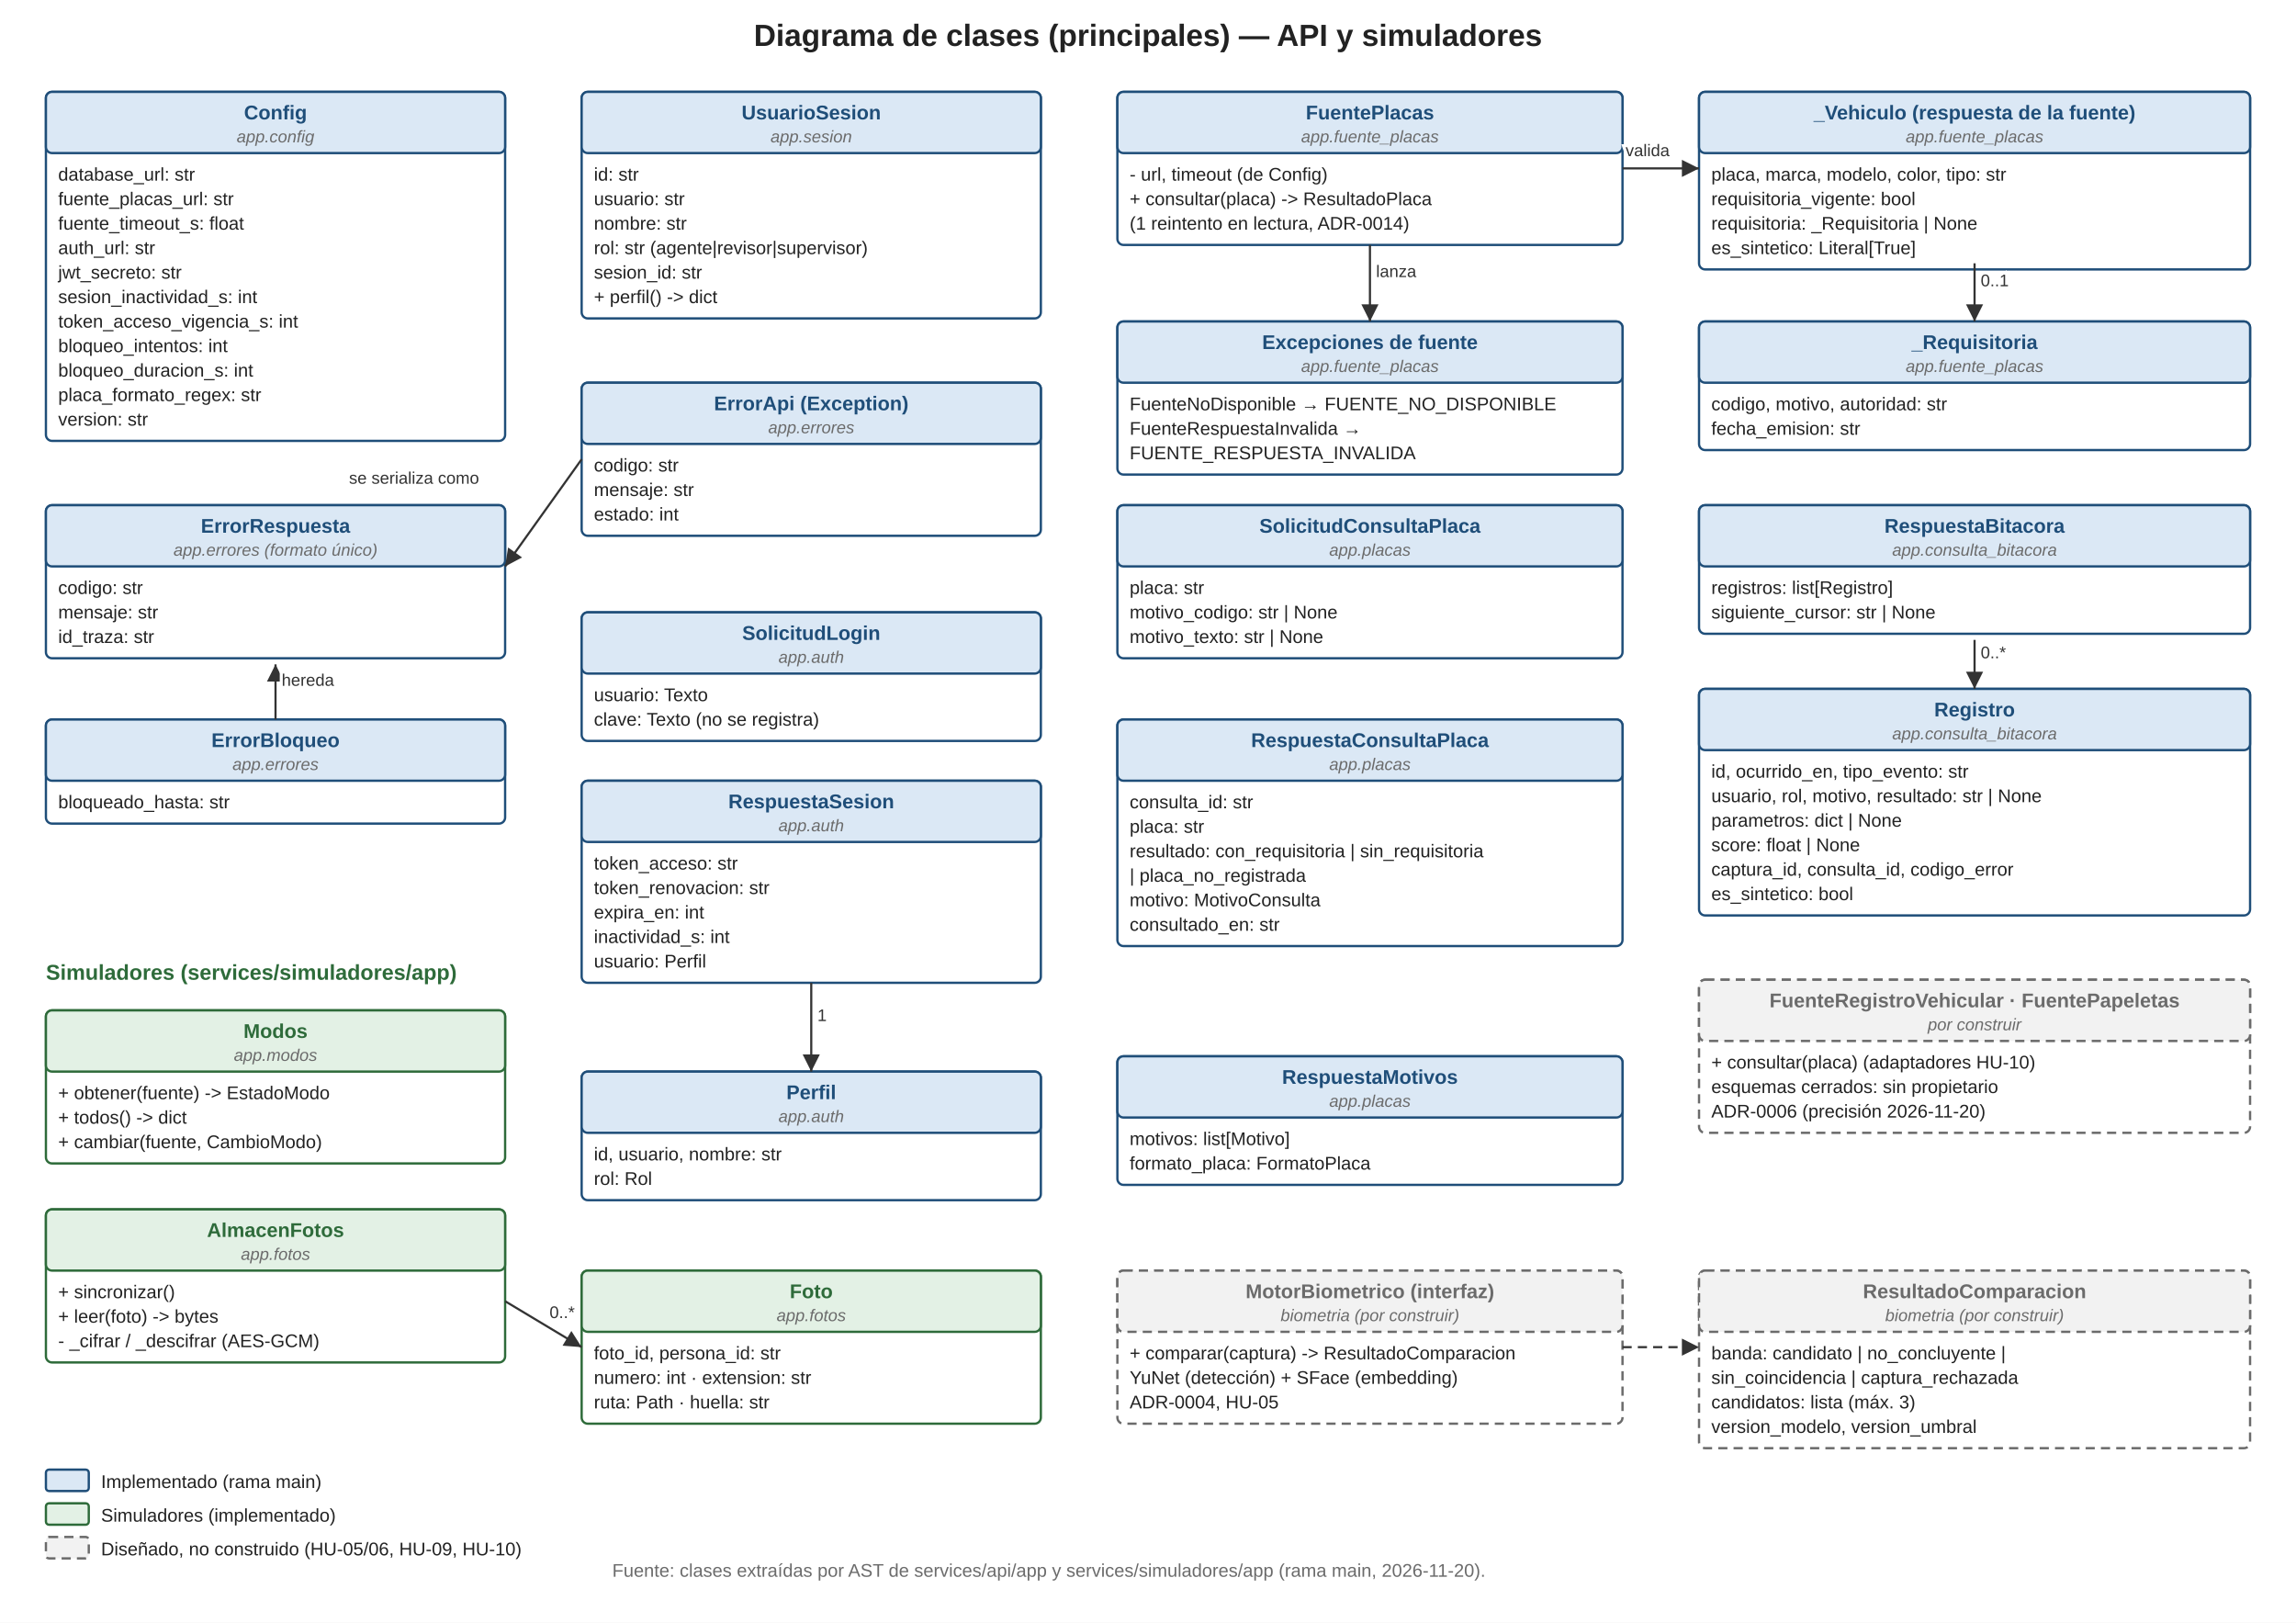
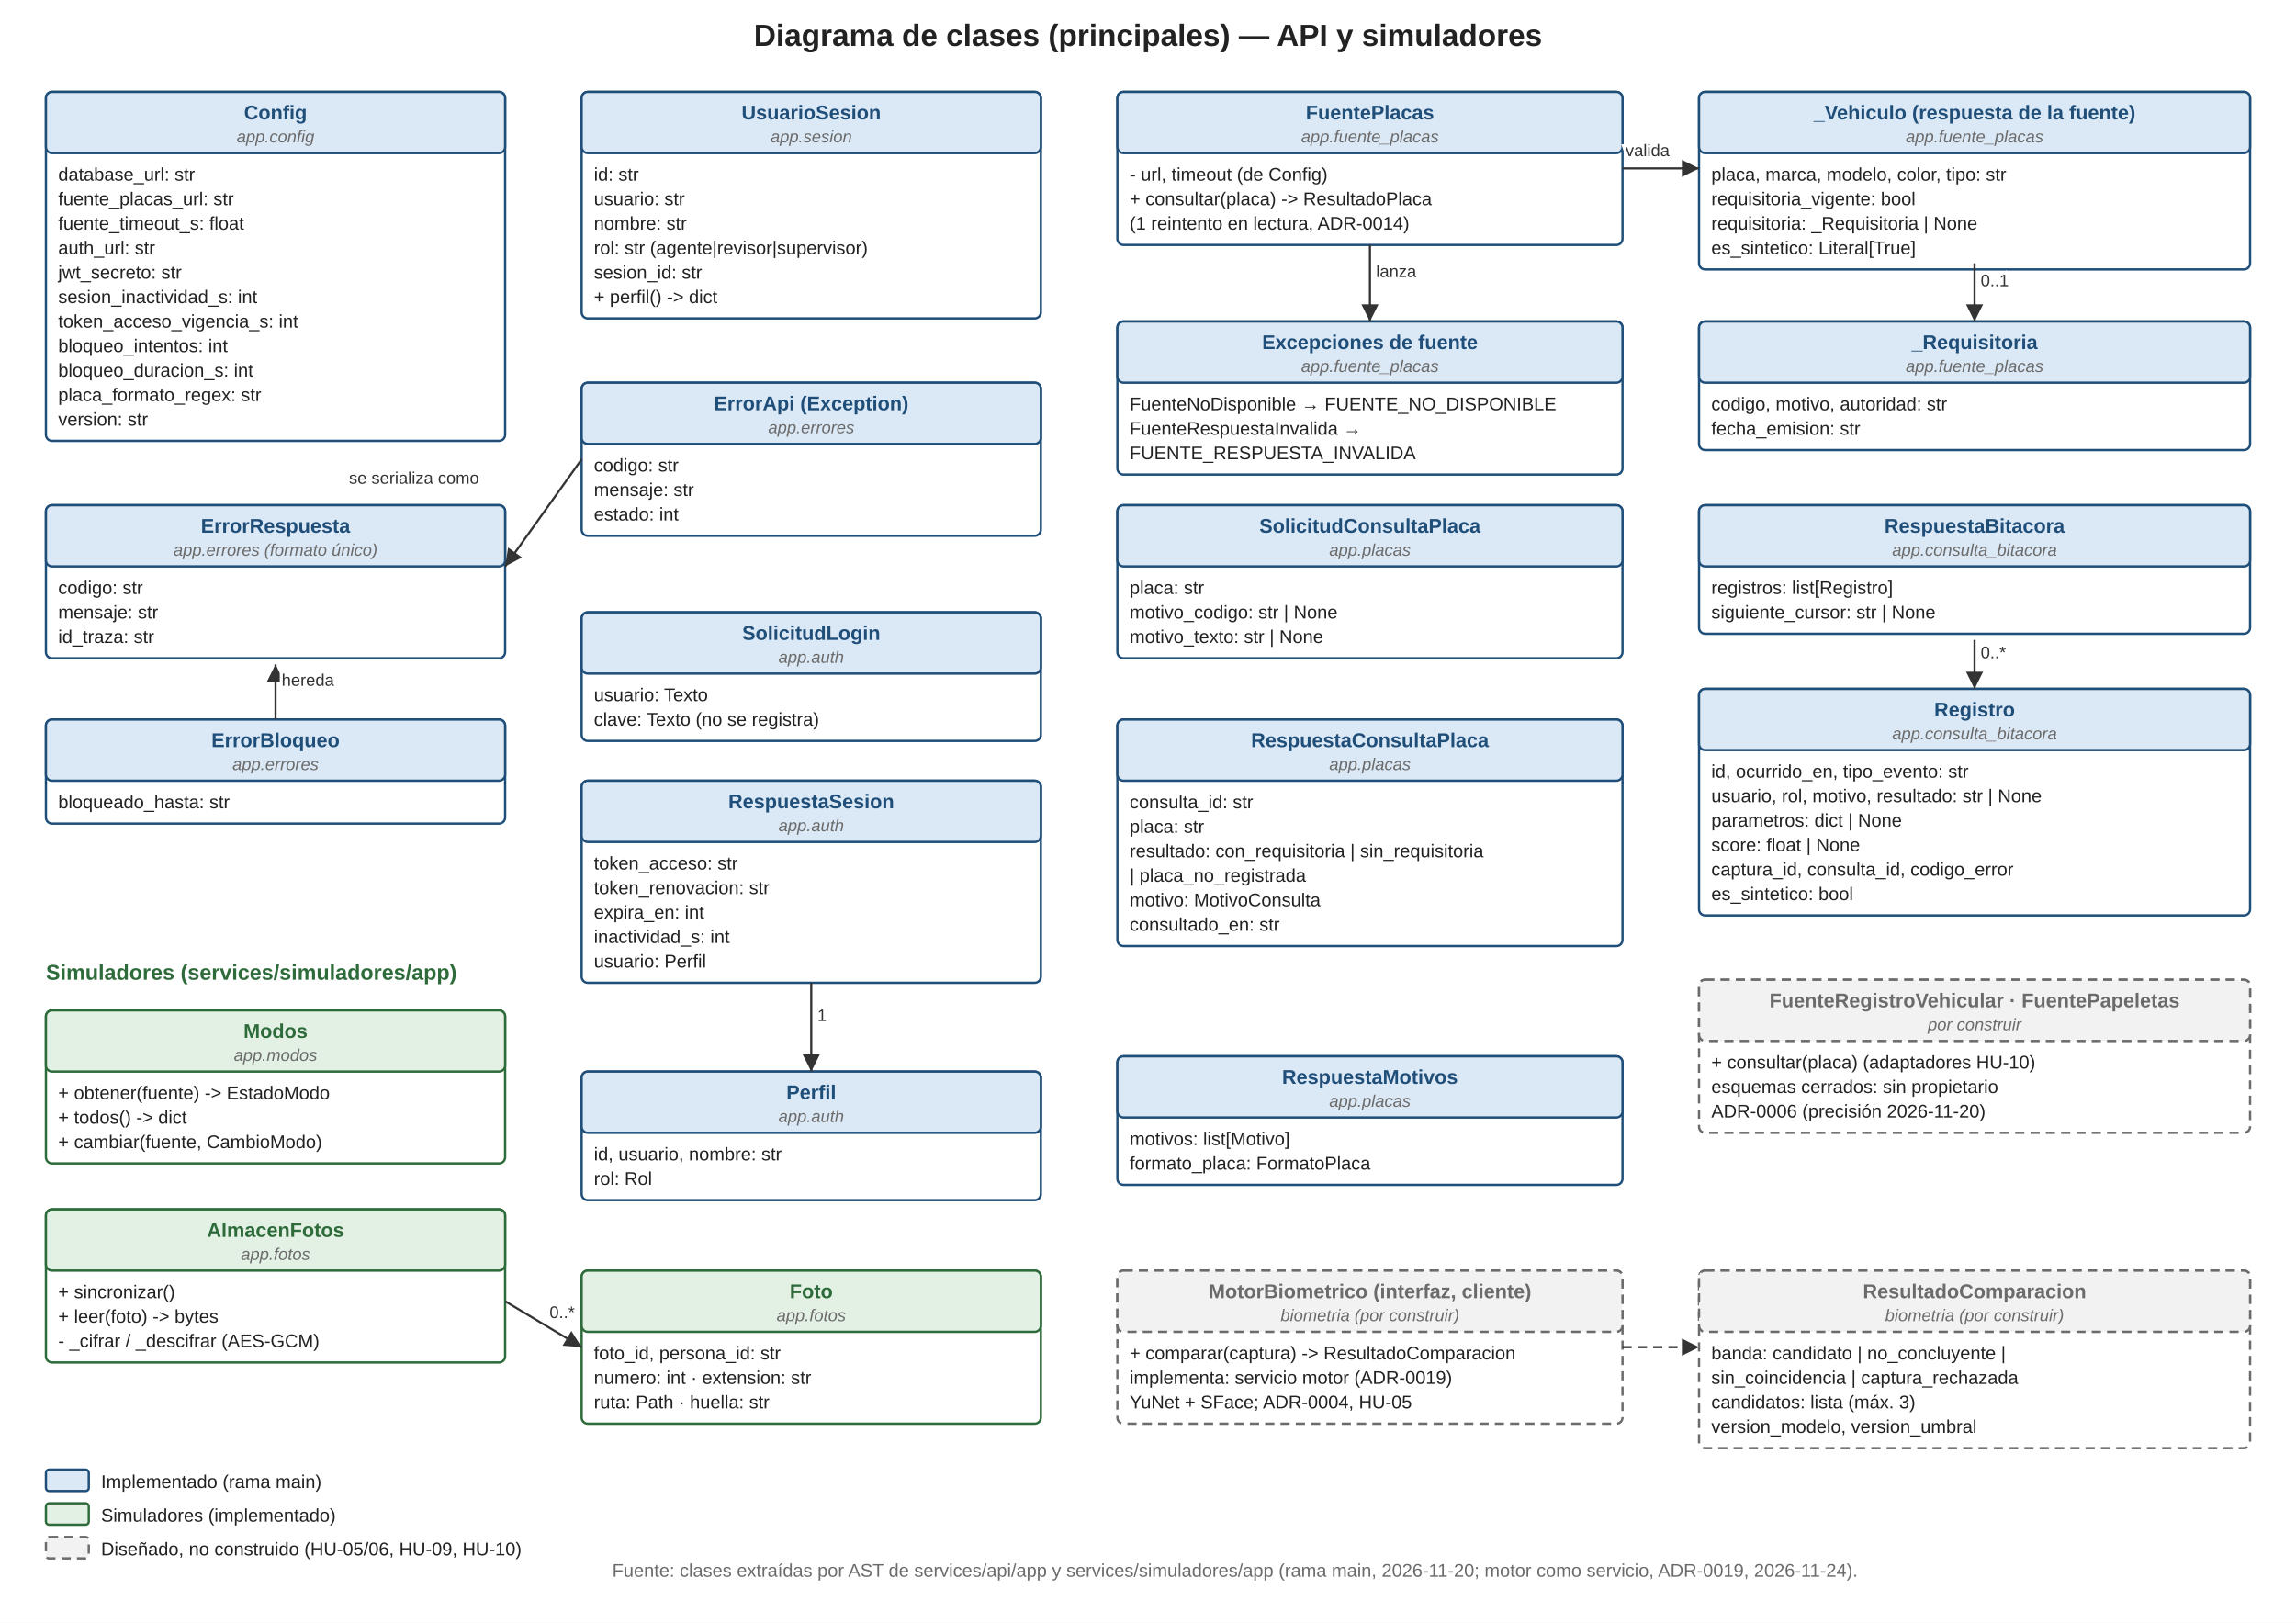
<svg xmlns="http://www.w3.org/2000/svg" width="1500" height="1060" viewBox="0 0 1500 1060">
  <defs>
    <marker id="fl" viewBox="0 0 10 10" refX="10" refY="5" markerWidth="8" markerHeight="8" orient="auto-start-reverse">
      <path d="M0,0 L10,5 L0,10 z" fill="#333" />
    </marker>
    <marker id="fli" viewBox="0 0 10 10" refX="10" refY="5" markerWidth="8" markerHeight="8" orient="auto-start-reverse">
      <path d="M0,0 L10,5 L0,10 z" fill="#333" />
    </marker>
  </defs>
  <rect width="100%" height="100%" fill="#fff" />
  <text x="750.0" y="30" font-family="Arial, Helvetica, sans-serif" font-size="20" fill="#222" text-anchor="middle" font-weight="bold">Diagrama de clases (principales) — API y simuladores</text>
  <rect x="30" y="60" width="300" height="228" rx="4" fill="#fff" stroke="#1f4e79" stroke-width="1.5" />
  <rect x="30" y="60" width="300" height="40" rx="4" fill="#dbe8f5" stroke="#1f4e79" stroke-width="1.5" />
  <text x="180.0" y="78" font-family="Arial, Helvetica, sans-serif" font-size="13" fill="#1f4e79" text-anchor="middle" font-weight="bold">Config</text>
  <text x="180.0" y="93" font-family="Arial, Helvetica, sans-serif" font-size="11" fill="#6b6b6b" text-anchor="middle" font-style="italic">app.config</text>
  <text x="38" y="118" font-family="Arial, Helvetica, sans-serif" font-size="12" fill="#222" text-anchor="start">database_url: str</text>
  <text x="38" y="134" font-family="Arial, Helvetica, sans-serif" font-size="12" fill="#222" text-anchor="start">fuente_placas_url: str</text>
  <text x="38" y="150" font-family="Arial, Helvetica, sans-serif" font-size="12" fill="#222" text-anchor="start">fuente_timeout_s: float</text>
  <text x="38" y="166" font-family="Arial, Helvetica, sans-serif" font-size="12" fill="#222" text-anchor="start">auth_url: str</text>
  <text x="38" y="182" font-family="Arial, Helvetica, sans-serif" font-size="12" fill="#222" text-anchor="start">jwt_secreto: str</text>
  <text x="38" y="198" font-family="Arial, Helvetica, sans-serif" font-size="12" fill="#222" text-anchor="start">sesion_inactividad_s: int</text>
  <text x="38" y="214" font-family="Arial, Helvetica, sans-serif" font-size="12" fill="#222" text-anchor="start">token_acceso_vigencia_s: int</text>
  <text x="38" y="230" font-family="Arial, Helvetica, sans-serif" font-size="12" fill="#222" text-anchor="start">bloqueo_intentos: int</text>
  <text x="38" y="246" font-family="Arial, Helvetica, sans-serif" font-size="12" fill="#222" text-anchor="start">bloqueo_duracion_s: int</text>
  <text x="38" y="262" font-family="Arial, Helvetica, sans-serif" font-size="12" fill="#222" text-anchor="start">placa_formato_regex: str</text>
  <text x="38" y="278" font-family="Arial, Helvetica, sans-serif" font-size="12" fill="#222" text-anchor="start">version: str</text>
  <rect x="380" y="60" width="300" height="148" rx="4" fill="#fff" stroke="#1f4e79" stroke-width="1.5" />
  <rect x="380" y="60" width="300" height="40" rx="4" fill="#dbe8f5" stroke="#1f4e79" stroke-width="1.5" />
  <text x="530.0" y="78" font-family="Arial, Helvetica, sans-serif" font-size="13" fill="#1f4e79" text-anchor="middle" font-weight="bold">UsuarioSesion</text>
  <text x="530.0" y="93" font-family="Arial, Helvetica, sans-serif" font-size="11" fill="#6b6b6b" text-anchor="middle" font-style="italic">app.sesion</text>
  <text x="388" y="118" font-family="Arial, Helvetica, sans-serif" font-size="12" fill="#222" text-anchor="start">id: str</text>
  <text x="388" y="134" font-family="Arial, Helvetica, sans-serif" font-size="12" fill="#222" text-anchor="start">usuario: str</text>
  <text x="388" y="150" font-family="Arial, Helvetica, sans-serif" font-size="12" fill="#222" text-anchor="start">nombre: str</text>
  <text x="388" y="166" font-family="Arial, Helvetica, sans-serif" font-size="12" fill="#222" text-anchor="start">rol: str  (agente|revisor|supervisor)</text>
  <text x="388" y="182" font-family="Arial, Helvetica, sans-serif" font-size="12" fill="#222" text-anchor="start">sesion_id: str</text>
  <text x="388" y="198" font-family="Arial, Helvetica, sans-serif" font-size="12" fill="#222" text-anchor="start">+ perfil() -&gt; dict</text>
  <rect x="730" y="60" width="330" height="100" rx="4" fill="#fff" stroke="#1f4e79" stroke-width="1.5" />
  <rect x="730" y="60" width="330" height="40" rx="4" fill="#dbe8f5" stroke="#1f4e79" stroke-width="1.5" />
  <text x="895.0" y="78" font-family="Arial, Helvetica, sans-serif" font-size="13" fill="#1f4e79" text-anchor="middle" font-weight="bold">FuentePlacas</text>
  <text x="895.0" y="93" font-family="Arial, Helvetica, sans-serif" font-size="11" fill="#6b6b6b" text-anchor="middle" font-style="italic">app.fuente_placas</text>
  <text x="738" y="118" font-family="Arial, Helvetica, sans-serif" font-size="12" fill="#222" text-anchor="start">- url, timeout (de Config)</text>
  <text x="738" y="134" font-family="Arial, Helvetica, sans-serif" font-size="12" fill="#222" text-anchor="start">+ consultar(placa) -&gt; ResultadoPlaca</text>
  <text x="738" y="150" font-family="Arial, Helvetica, sans-serif" font-size="12" fill="#222" text-anchor="start">  (1 reintento en lectura, ADR-0014)</text>
  <rect x="1110" y="60" width="360" height="116" rx="4" fill="#fff" stroke="#1f4e79" stroke-width="1.5" />
  <rect x="1110" y="60" width="360" height="40" rx="4" fill="#dbe8f5" stroke="#1f4e79" stroke-width="1.5" />
  <text x="1290.0" y="78" font-family="Arial, Helvetica, sans-serif" font-size="13" fill="#1f4e79" text-anchor="middle" font-weight="bold">_Vehiculo (respuesta de la fuente)</text>
  <text x="1290.0" y="93" font-family="Arial, Helvetica, sans-serif" font-size="11" fill="#6b6b6b" text-anchor="middle" font-style="italic">app.fuente_placas</text>
  <text x="1118" y="118" font-family="Arial, Helvetica, sans-serif" font-size="12" fill="#222" text-anchor="start">placa, marca, modelo, color, tipo: str</text>
  <text x="1118" y="134" font-family="Arial, Helvetica, sans-serif" font-size="12" fill="#222" text-anchor="start">requisitoria_vigente: bool</text>
  <text x="1118" y="150" font-family="Arial, Helvetica, sans-serif" font-size="12" fill="#222" text-anchor="start">requisitoria: _Requisitoria | None</text>
  <text x="1118" y="166" font-family="Arial, Helvetica, sans-serif" font-size="12" fill="#222" text-anchor="start">es_sintetico: Literal[True]</text>
  <rect x="1110" y="210" width="360" height="84" rx="4" fill="#fff" stroke="#1f4e79" stroke-width="1.5" />
  <rect x="1110" y="210" width="360" height="40" rx="4" fill="#dbe8f5" stroke="#1f4e79" stroke-width="1.5" />
  <text x="1290.0" y="228" font-family="Arial, Helvetica, sans-serif" font-size="13" fill="#1f4e79" text-anchor="middle" font-weight="bold">_Requisitoria</text>
  <text x="1290.0" y="243" font-family="Arial, Helvetica, sans-serif" font-size="11" fill="#6b6b6b" text-anchor="middle" font-style="italic">app.fuente_placas</text>
  <text x="1118" y="268" font-family="Arial, Helvetica, sans-serif" font-size="12" fill="#222" text-anchor="start">codigo, motivo, autoridad: str</text>
  <text x="1118" y="284" font-family="Arial, Helvetica, sans-serif" font-size="12" fill="#222" text-anchor="start">fecha_emision: str</text>
  <path d="M1290,172 L1290,210" fill="none" stroke="#333" stroke-width="1.4" marker-end="url(#fl)" />
  <text x="1294.0" y="187.0" font-family="Arial, Helvetica, sans-serif" font-size="11" fill="#333" paint-order="stroke" stroke="#fff" stroke-width="4">0..1</text>
  <path d="M1060,110 L1110,110" fill="none" stroke="#333" stroke-width="1.4" marker-end="url(#fl)" />
  <text x="1062" y="102" font-family="Arial, Helvetica, sans-serif" font-size="11" fill="#333" paint-order="stroke" stroke="#fff" stroke-width="4">valida</text>
  <rect x="730" y="210" width="330" height="100" rx="4" fill="#fff" stroke="#1f4e79" stroke-width="1.5" />
  <rect x="730" y="210" width="330" height="40" rx="4" fill="#dbe8f5" stroke="#1f4e79" stroke-width="1.5" />
  <text x="895.0" y="228" font-family="Arial, Helvetica, sans-serif" font-size="13" fill="#1f4e79" text-anchor="middle" font-weight="bold">Excepciones de fuente</text>
  <text x="895.0" y="243" font-family="Arial, Helvetica, sans-serif" font-size="11" fill="#6b6b6b" text-anchor="middle" font-style="italic">app.fuente_placas</text>
  <text x="738" y="268" font-family="Arial, Helvetica, sans-serif" font-size="12" fill="#222" text-anchor="start">FuenteNoDisponible → FUENTE_NO_DISPONIBLE</text>
  <text x="738" y="284" font-family="Arial, Helvetica, sans-serif" font-size="12" fill="#222" text-anchor="start">FuenteRespuestaInvalida →</text>
  <text x="738" y="300" font-family="Arial, Helvetica, sans-serif" font-size="12" fill="#222" text-anchor="start">   FUENTE_RESPUESTA_INVALIDA</text>
  <path d="M895,160 L895,210" fill="none" stroke="#333" stroke-width="1.4" marker-end="url(#fl)" />
  <text x="899.0" y="181.0" font-family="Arial, Helvetica, sans-serif" font-size="11" fill="#333" paint-order="stroke" stroke="#fff" stroke-width="4">lanza</text>
  <rect x="380" y="250" width="300" height="100" rx="4" fill="#fff" stroke="#1f4e79" stroke-width="1.5" />
  <rect x="380" y="250" width="300" height="40" rx="4" fill="#dbe8f5" stroke="#1f4e79" stroke-width="1.5" />
  <text x="530.0" y="268" font-family="Arial, Helvetica, sans-serif" font-size="13" fill="#1f4e79" text-anchor="middle" font-weight="bold">ErrorApi (Exception)</text>
  <text x="530.0" y="283" font-family="Arial, Helvetica, sans-serif" font-size="11" fill="#6b6b6b" text-anchor="middle" font-style="italic">app.errores</text>
  <text x="388" y="308" font-family="Arial, Helvetica, sans-serif" font-size="12" fill="#222" text-anchor="start">codigo: str</text>
  <text x="388" y="324" font-family="Arial, Helvetica, sans-serif" font-size="12" fill="#222" text-anchor="start">mensaje: str</text>
  <text x="388" y="340" font-family="Arial, Helvetica, sans-serif" font-size="12" fill="#222" text-anchor="start">estado: int</text>
  <rect x="30" y="330" width="300" height="100" rx="4" fill="#fff" stroke="#1f4e79" stroke-width="1.5" />
  <rect x="30" y="330" width="300" height="40" rx="4" fill="#dbe8f5" stroke="#1f4e79" stroke-width="1.5" />
  <text x="180.0" y="348" font-family="Arial, Helvetica, sans-serif" font-size="13" fill="#1f4e79" text-anchor="middle" font-weight="bold">ErrorRespuesta</text>
  <text x="180.0" y="363" font-family="Arial, Helvetica, sans-serif" font-size="11" fill="#6b6b6b" text-anchor="middle" font-style="italic">app.errores (formato único)</text>
  <text x="38" y="388" font-family="Arial, Helvetica, sans-serif" font-size="12" fill="#222" text-anchor="start">codigo: str</text>
  <text x="38" y="404" font-family="Arial, Helvetica, sans-serif" font-size="12" fill="#222" text-anchor="start">mensaje: str</text>
  <text x="38" y="420" font-family="Arial, Helvetica, sans-serif" font-size="12" fill="#222" text-anchor="start">id_traza: str</text>
  <rect x="30" y="470" width="300" height="68" rx="4" fill="#fff" stroke="#1f4e79" stroke-width="1.5" />
  <rect x="30" y="470" width="300" height="40" rx="4" fill="#dbe8f5" stroke="#1f4e79" stroke-width="1.5" />
  <text x="180.0" y="488" font-family="Arial, Helvetica, sans-serif" font-size="13" fill="#1f4e79" text-anchor="middle" font-weight="bold">ErrorBloqueo</text>
  <text x="180.0" y="503" font-family="Arial, Helvetica, sans-serif" font-size="11" fill="#6b6b6b" text-anchor="middle" font-style="italic">app.errores</text>
  <text x="38" y="528" font-family="Arial, Helvetica, sans-serif" font-size="12" fill="#222" text-anchor="start">bloqueado_hasta: str</text>
  <path d="M180,470 L180,434" fill="none" stroke="#333" stroke-width="1.4" marker-end="url(#fl)" />
  <text x="184.0" y="448.0" font-family="Arial, Helvetica, sans-serif" font-size="11" fill="#333" paint-order="stroke" stroke="#fff" stroke-width="4">hereda</text>
  <path d="M380,300 L330,370" fill="none" stroke="#333" stroke-width="1.4" marker-end="url(#fl)" />
  <text x="228" y="316" font-family="Arial, Helvetica, sans-serif" font-size="11" fill="#333" paint-order="stroke" stroke="#fff" stroke-width="4">se serializa como</text>
  <rect x="380" y="400" width="300" height="84" rx="4" fill="#fff" stroke="#1f4e79" stroke-width="1.5" />
  <rect x="380" y="400" width="300" height="40" rx="4" fill="#dbe8f5" stroke="#1f4e79" stroke-width="1.5" />
  <text x="530.0" y="418" font-family="Arial, Helvetica, sans-serif" font-size="13" fill="#1f4e79" text-anchor="middle" font-weight="bold">SolicitudLogin</text>
  <text x="530.0" y="433" font-family="Arial, Helvetica, sans-serif" font-size="11" fill="#6b6b6b" text-anchor="middle" font-style="italic">app.auth</text>
  <text x="388" y="458" font-family="Arial, Helvetica, sans-serif" font-size="12" fill="#222" text-anchor="start">usuario: Texto</text>
  <text x="388" y="474" font-family="Arial, Helvetica, sans-serif" font-size="12" fill="#222" text-anchor="start">clave: Texto  (no se registra)</text>
  <rect x="380" y="510" width="300" height="132" rx="4" fill="#fff" stroke="#1f4e79" stroke-width="1.5" />
  <rect x="380" y="510" width="300" height="40" rx="4" fill="#dbe8f5" stroke="#1f4e79" stroke-width="1.5" />
  <text x="530.0" y="528" font-family="Arial, Helvetica, sans-serif" font-size="13" fill="#1f4e79" text-anchor="middle" font-weight="bold">RespuestaSesion</text>
  <text x="530.0" y="543" font-family="Arial, Helvetica, sans-serif" font-size="11" fill="#6b6b6b" text-anchor="middle" font-style="italic">app.auth</text>
  <text x="388" y="568" font-family="Arial, Helvetica, sans-serif" font-size="12" fill="#222" text-anchor="start">token_acceso: str</text>
  <text x="388" y="584" font-family="Arial, Helvetica, sans-serif" font-size="12" fill="#222" text-anchor="start">token_renovacion: str</text>
  <text x="388" y="600" font-family="Arial, Helvetica, sans-serif" font-size="12" fill="#222" text-anchor="start">expira_en: int</text>
  <text x="388" y="616" font-family="Arial, Helvetica, sans-serif" font-size="12" fill="#222" text-anchor="start">inactividad_s: int</text>
  <text x="388" y="632" font-family="Arial, Helvetica, sans-serif" font-size="12" fill="#222" text-anchor="start">usuario: Perfil</text>
  <rect x="380" y="700" width="300" height="84" rx="4" fill="#fff" stroke="#1f4e79" stroke-width="1.5" />
  <rect x="380" y="700" width="300" height="40" rx="4" fill="#dbe8f5" stroke="#1f4e79" stroke-width="1.5" />
  <text x="530.0" y="718" font-family="Arial, Helvetica, sans-serif" font-size="13" fill="#1f4e79" text-anchor="middle" font-weight="bold">Perfil</text>
  <text x="530.0" y="733" font-family="Arial, Helvetica, sans-serif" font-size="11" fill="#6b6b6b" text-anchor="middle" font-style="italic">app.auth</text>
  <text x="388" y="758" font-family="Arial, Helvetica, sans-serif" font-size="12" fill="#222" text-anchor="start">id, usuario, nombre: str</text>
  <text x="388" y="774" font-family="Arial, Helvetica, sans-serif" font-size="12" fill="#222" text-anchor="start">rol: Rol</text>
  <path d="M530,642 L530,700" fill="none" stroke="#333" stroke-width="1.4" marker-end="url(#fl)" />
  <text x="534.0" y="667.0" font-family="Arial, Helvetica, sans-serif" font-size="11" fill="#333" paint-order="stroke" stroke="#fff" stroke-width="4">1</text>
  <rect x="730" y="330" width="330" height="100" rx="4" fill="#fff" stroke="#1f4e79" stroke-width="1.5" />
  <rect x="730" y="330" width="330" height="40" rx="4" fill="#dbe8f5" stroke="#1f4e79" stroke-width="1.5" />
  <text x="895.0" y="348" font-family="Arial, Helvetica, sans-serif" font-size="13" fill="#1f4e79" text-anchor="middle" font-weight="bold">SolicitudConsultaPlaca</text>
  <text x="895.0" y="363" font-family="Arial, Helvetica, sans-serif" font-size="11" fill="#6b6b6b" text-anchor="middle" font-style="italic">app.placas</text>
  <text x="738" y="388" font-family="Arial, Helvetica, sans-serif" font-size="12" fill="#222" text-anchor="start">placa: str</text>
  <text x="738" y="404" font-family="Arial, Helvetica, sans-serif" font-size="12" fill="#222" text-anchor="start">motivo_codigo: str | None</text>
  <text x="738" y="420" font-family="Arial, Helvetica, sans-serif" font-size="12" fill="#222" text-anchor="start">motivo_texto: str | None</text>
  <rect x="730" y="470" width="330" height="148" rx="4" fill="#fff" stroke="#1f4e79" stroke-width="1.5" />
  <rect x="730" y="470" width="330" height="40" rx="4" fill="#dbe8f5" stroke="#1f4e79" stroke-width="1.5" />
  <text x="895.0" y="488" font-family="Arial, Helvetica, sans-serif" font-size="13" fill="#1f4e79" text-anchor="middle" font-weight="bold">RespuestaConsultaPlaca</text>
  <text x="895.0" y="503" font-family="Arial, Helvetica, sans-serif" font-size="11" fill="#6b6b6b" text-anchor="middle" font-style="italic">app.placas</text>
  <text x="738" y="528" font-family="Arial, Helvetica, sans-serif" font-size="12" fill="#222" text-anchor="start">consulta_id: str</text>
  <text x="738" y="544" font-family="Arial, Helvetica, sans-serif" font-size="12" fill="#222" text-anchor="start">placa: str</text>
  <text x="738" y="560" font-family="Arial, Helvetica, sans-serif" font-size="12" fill="#222" text-anchor="start">resultado: con_requisitoria | sin_requisitoria</text>
  <text x="738" y="576" font-family="Arial, Helvetica, sans-serif" font-size="12" fill="#222" text-anchor="start">           | placa_no_registrada</text>
  <text x="738" y="592" font-family="Arial, Helvetica, sans-serif" font-size="12" fill="#222" text-anchor="start">motivo: MotivoConsulta</text>
  <text x="738" y="608" font-family="Arial, Helvetica, sans-serif" font-size="12" fill="#222" text-anchor="start">consultado_en: str</text>
  <rect x="730" y="690" width="330" height="84" rx="4" fill="#fff" stroke="#1f4e79" stroke-width="1.5" />
  <rect x="730" y="690" width="330" height="40" rx="4" fill="#dbe8f5" stroke="#1f4e79" stroke-width="1.5" />
  <text x="895.0" y="708" font-family="Arial, Helvetica, sans-serif" font-size="13" fill="#1f4e79" text-anchor="middle" font-weight="bold">RespuestaMotivos</text>
  <text x="895.0" y="723" font-family="Arial, Helvetica, sans-serif" font-size="11" fill="#6b6b6b" text-anchor="middle" font-style="italic">app.placas</text>
  <text x="738" y="748" font-family="Arial, Helvetica, sans-serif" font-size="12" fill="#222" text-anchor="start">motivos: list[Motivo]</text>
  <text x="738" y="764" font-family="Arial, Helvetica, sans-serif" font-size="12" fill="#222" text-anchor="start">formato_placa: FormatoPlaca</text>
  <rect x="1110" y="330" width="360" height="84" rx="4" fill="#fff" stroke="#1f4e79" stroke-width="1.5" />
  <rect x="1110" y="330" width="360" height="40" rx="4" fill="#dbe8f5" stroke="#1f4e79" stroke-width="1.5" />
  <text x="1290.0" y="348" font-family="Arial, Helvetica, sans-serif" font-size="13" fill="#1f4e79" text-anchor="middle" font-weight="bold">RespuestaBitacora</text>
  <text x="1290.0" y="363" font-family="Arial, Helvetica, sans-serif" font-size="11" fill="#6b6b6b" text-anchor="middle" font-style="italic">app.consulta_bitacora</text>
  <text x="1118" y="388" font-family="Arial, Helvetica, sans-serif" font-size="12" fill="#222" text-anchor="start">registros: list[Registro]</text>
  <text x="1118" y="404" font-family="Arial, Helvetica, sans-serif" font-size="12" fill="#222" text-anchor="start">siguiente_cursor: str | None</text>
  <rect x="1110" y="450" width="360" height="148" rx="4" fill="#fff" stroke="#1f4e79" stroke-width="1.5" />
  <rect x="1110" y="450" width="360" height="40" rx="4" fill="#dbe8f5" stroke="#1f4e79" stroke-width="1.5" />
  <text x="1290.0" y="468" font-family="Arial, Helvetica, sans-serif" font-size="13" fill="#1f4e79" text-anchor="middle" font-weight="bold">Registro</text>
  <text x="1290.0" y="483" font-family="Arial, Helvetica, sans-serif" font-size="11" fill="#6b6b6b" text-anchor="middle" font-style="italic">app.consulta_bitacora</text>
  <text x="1118" y="508" font-family="Arial, Helvetica, sans-serif" font-size="12" fill="#222" text-anchor="start">id, ocurrido_en, tipo_evento: str</text>
  <text x="1118" y="524" font-family="Arial, Helvetica, sans-serif" font-size="12" fill="#222" text-anchor="start">usuario, rol, motivo, resultado: str | None</text>
  <text x="1118" y="540" font-family="Arial, Helvetica, sans-serif" font-size="12" fill="#222" text-anchor="start">parametros: dict | None</text>
  <text x="1118" y="556" font-family="Arial, Helvetica, sans-serif" font-size="12" fill="#222" text-anchor="start">score: float | None</text>
  <text x="1118" y="572" font-family="Arial, Helvetica, sans-serif" font-size="12" fill="#222" text-anchor="start">captura_id, consulta_id, codigo_error</text>
  <text x="1118" y="588" font-family="Arial, Helvetica, sans-serif" font-size="12" fill="#222" text-anchor="start">es_sintetico: bool</text>
  <path d="M1290,418 L1290,450" fill="none" stroke="#333" stroke-width="1.4" marker-end="url(#fl)" />
  <text x="1294.0" y="430.0" font-family="Arial, Helvetica, sans-serif" font-size="11" fill="#333" paint-order="stroke" stroke="#fff" stroke-width="4">0..*</text>
  <rect x="1110" y="640" width="360" height="100" rx="4" fill="#fff" stroke="#6b6b6b" stroke-width="1.5" stroke-dasharray="6 4" />
  <rect x="1110" y="640" width="360" height="40" rx="4" fill="#f2f2f2" stroke="#6b6b6b" stroke-width="1.5" stroke-dasharray="6 4" />
  <text x="1290.0" y="658" font-family="Arial, Helvetica, sans-serif" font-size="13" fill="#6b6b6b" text-anchor="middle" font-weight="bold">FuenteRegistroVehicular · FuentePapeletas</text>
  <text x="1290.0" y="673" font-family="Arial, Helvetica, sans-serif" font-size="11" fill="#6b6b6b" text-anchor="middle" font-style="italic">por construir</text>
  <text x="1118" y="698" font-family="Arial, Helvetica, sans-serif" font-size="12" fill="#222" text-anchor="start">+ consultar(placa) (adaptadores HU-10)</text>
  <text x="1118" y="714" font-family="Arial, Helvetica, sans-serif" font-size="12" fill="#222" text-anchor="start">esquemas cerrados: sin propietario</text>
  <text x="1118" y="730" font-family="Arial, Helvetica, sans-serif" font-size="12" fill="#222" text-anchor="start">ADR-0006 (precisión 2026-11-20)</text>
  <text x="30" y="640" font-family="Arial, Helvetica, sans-serif" font-size="14" fill="#2e6b3a" text-anchor="start" font-weight="bold">Simuladores (services/simuladores/app)</text>
  <rect x="30" y="660" width="300" height="100" rx="4" fill="#fff" stroke="#2e6b3a" stroke-width="1.5" />
  <rect x="30" y="660" width="300" height="40" rx="4" fill="#e3f1e5" stroke="#2e6b3a" stroke-width="1.5" />
  <text x="180.0" y="678" font-family="Arial, Helvetica, sans-serif" font-size="13" fill="#2e6b3a" text-anchor="middle" font-weight="bold">Modos</text>
  <text x="180.0" y="693" font-family="Arial, Helvetica, sans-serif" font-size="11" fill="#6b6b6b" text-anchor="middle" font-style="italic">app.modos</text>
  <text x="38" y="718" font-family="Arial, Helvetica, sans-serif" font-size="12" fill="#222" text-anchor="start">+ obtener(fuente) -&gt; EstadoModo</text>
  <text x="38" y="734" font-family="Arial, Helvetica, sans-serif" font-size="12" fill="#222" text-anchor="start">+ todos() -&gt; dict</text>
  <text x="38" y="750" font-family="Arial, Helvetica, sans-serif" font-size="12" fill="#222" text-anchor="start">+ cambiar(fuente, CambioModo)</text>
  <rect x="30" y="790" width="300" height="100" rx="4" fill="#fff" stroke="#2e6b3a" stroke-width="1.5" />
  <rect x="30" y="790" width="300" height="40" rx="4" fill="#e3f1e5" stroke="#2e6b3a" stroke-width="1.5" />
  <text x="180.0" y="808" font-family="Arial, Helvetica, sans-serif" font-size="13" fill="#2e6b3a" text-anchor="middle" font-weight="bold">AlmacenFotos</text>
  <text x="180.0" y="823" font-family="Arial, Helvetica, sans-serif" font-size="11" fill="#6b6b6b" text-anchor="middle" font-style="italic">app.fotos</text>
  <text x="38" y="848" font-family="Arial, Helvetica, sans-serif" font-size="12" fill="#222" text-anchor="start">+ sincronizar()</text>
  <text x="38" y="864" font-family="Arial, Helvetica, sans-serif" font-size="12" fill="#222" text-anchor="start">+ leer(foto) -&gt; bytes</text>
  <text x="38" y="880" font-family="Arial, Helvetica, sans-serif" font-size="12" fill="#222" text-anchor="start">- _cifrar / _descifrar (AES-GCM)</text>
  <rect x="380" y="830" width="300" height="100" rx="4" fill="#fff" stroke="#2e6b3a" stroke-width="1.5" />
  <rect x="380" y="830" width="300" height="40" rx="4" fill="#e3f1e5" stroke="#2e6b3a" stroke-width="1.5" />
  <text x="530.0" y="848" font-family="Arial, Helvetica, sans-serif" font-size="13" fill="#2e6b3a" text-anchor="middle" font-weight="bold">Foto</text>
  <text x="530.0" y="863" font-family="Arial, Helvetica, sans-serif" font-size="11" fill="#6b6b6b" text-anchor="middle" font-style="italic">app.fotos</text>
  <text x="388" y="888" font-family="Arial, Helvetica, sans-serif" font-size="12" fill="#222" text-anchor="start">foto_id, persona_id: str</text>
  <text x="388" y="904" font-family="Arial, Helvetica, sans-serif" font-size="12" fill="#222" text-anchor="start">numero: int · extension: str</text>
  <text x="388" y="920" font-family="Arial, Helvetica, sans-serif" font-size="12" fill="#222" text-anchor="start">ruta: Path · huella: str</text>
  <path d="M330,850 L380,880" fill="none" stroke="#333" stroke-width="1.4" marker-end="url(#fl)" />
  <text x="359.0" y="861.0" font-family="Arial, Helvetica, sans-serif" font-size="11" fill="#333" paint-order="stroke" stroke="#fff" stroke-width="4">0..*</text>
  <rect x="730" y="830" width="330" height="100" rx="4" fill="#fff" stroke="#6b6b6b" stroke-width="1.5" stroke-dasharray="6 4" />
  <rect x="730" y="830" width="330" height="40" rx="4" fill="#f2f2f2" stroke="#6b6b6b" stroke-width="1.5" stroke-dasharray="6 4" />
-   <text x="895.0" y="848" font-family="Arial, Helvetica, sans-serif" font-size="13" fill="#6b6b6b" text-anchor="middle" font-weight="bold">MotorBiometrico (interfaz)</text>
+   <text x="895.0" y="848" font-family="Arial, Helvetica, sans-serif" font-size="13" fill="#6b6b6b" text-anchor="middle" font-weight="bold">MotorBiometrico (interfaz, cliente)</text>
  <text x="895.0" y="863" font-family="Arial, Helvetica, sans-serif" font-size="11" fill="#6b6b6b" text-anchor="middle" font-style="italic">biometria (por construir)</text>
  <text x="738" y="888" font-family="Arial, Helvetica, sans-serif" font-size="12" fill="#222" text-anchor="start">+ comparar(captura) -&gt; ResultadoComparacion</text>
-   <text x="738" y="904" font-family="Arial, Helvetica, sans-serif" font-size="12" fill="#222" text-anchor="start">  YuNet (detección) + SFace (embedding)</text>
-   <text x="738" y="920" font-family="Arial, Helvetica, sans-serif" font-size="12" fill="#222" text-anchor="start">  ADR-0004, HU-05</text>
+   <text x="738" y="904" font-family="Arial, Helvetica, sans-serif" font-size="12" fill="#222" text-anchor="start">  implementa: servicio motor (ADR-0019)</text>
+   <text x="738" y="920" font-family="Arial, Helvetica, sans-serif" font-size="12" fill="#222" text-anchor="start">  YuNet + SFace; ADR-0004, HU-05</text>
  <rect x="1110" y="830" width="360" height="116" rx="4" fill="#fff" stroke="#6b6b6b" stroke-width="1.5" stroke-dasharray="6 4" />
  <rect x="1110" y="830" width="360" height="40" rx="4" fill="#f2f2f2" stroke="#6b6b6b" stroke-width="1.5" stroke-dasharray="6 4" />
  <text x="1290.0" y="848" font-family="Arial, Helvetica, sans-serif" font-size="13" fill="#6b6b6b" text-anchor="middle" font-weight="bold">ResultadoComparacion</text>
  <text x="1290.0" y="863" font-family="Arial, Helvetica, sans-serif" font-size="11" fill="#6b6b6b" text-anchor="middle" font-style="italic">biometria (por construir)</text>
  <text x="1118" y="888" font-family="Arial, Helvetica, sans-serif" font-size="12" fill="#222" text-anchor="start">banda: candidato | no_concluyente |</text>
  <text x="1118" y="904" font-family="Arial, Helvetica, sans-serif" font-size="12" fill="#222" text-anchor="start">       sin_coincidencia | captura_rechazada</text>
  <text x="1118" y="920" font-family="Arial, Helvetica, sans-serif" font-size="12" fill="#222" text-anchor="start">candidatos: lista (máx. 3)</text>
  <text x="1118" y="936" font-family="Arial, Helvetica, sans-serif" font-size="12" fill="#222" text-anchor="start">version_modelo, version_umbral</text>
  <path d="M1060,880 L1110,880" fill="none" stroke="#333" stroke-width="1.4" stroke-dasharray="6 4" marker-end="url(#fl)" />
  <rect x="30" y="960" width="28" height="14" rx="2" fill="#dbe8f5" stroke="#1f4e79" stroke-width="1.5" />
  <text x="66" y="972" font-family="Arial, Helvetica, sans-serif" font-size="12" fill="#222" text-anchor="start">Implementado (rama main)</text>
  <rect x="30" y="982" width="28" height="14" rx="2" fill="#e3f1e5" stroke="#2e6b3a" stroke-width="1.5" />
  <text x="66" y="994" font-family="Arial, Helvetica, sans-serif" font-size="12" fill="#222" text-anchor="start">Simuladores (implementado)</text>
  <rect x="30" y="1004" width="28" height="14" rx="2" fill="#f2f2f2" stroke="#6b6b6b" stroke-width="1.5" stroke-dasharray="6 4" />
  <text x="66" y="1016" font-family="Arial, Helvetica, sans-serif" font-size="12" fill="#222" text-anchor="start">Diseñado, no construido (HU-05/06, HU-09, HU-10)</text>
-   <text x="400" y="1030" font-family="Arial, Helvetica, sans-serif" font-size="12" fill="#6b6b6b" text-anchor="start">Fuente: clases extraídas por AST de services/api/app y services/simuladores/app (rama main, 2026-11-20).</text>
+   <text x="400" y="1030" font-family="Arial, Helvetica, sans-serif" font-size="12" fill="#6b6b6b" text-anchor="start">Fuente: clases extraídas por AST de services/api/app y services/simuladores/app (rama main, 2026-11-20; motor como servicio, ADR-0019, 2026-11-24).</text>
</svg>
